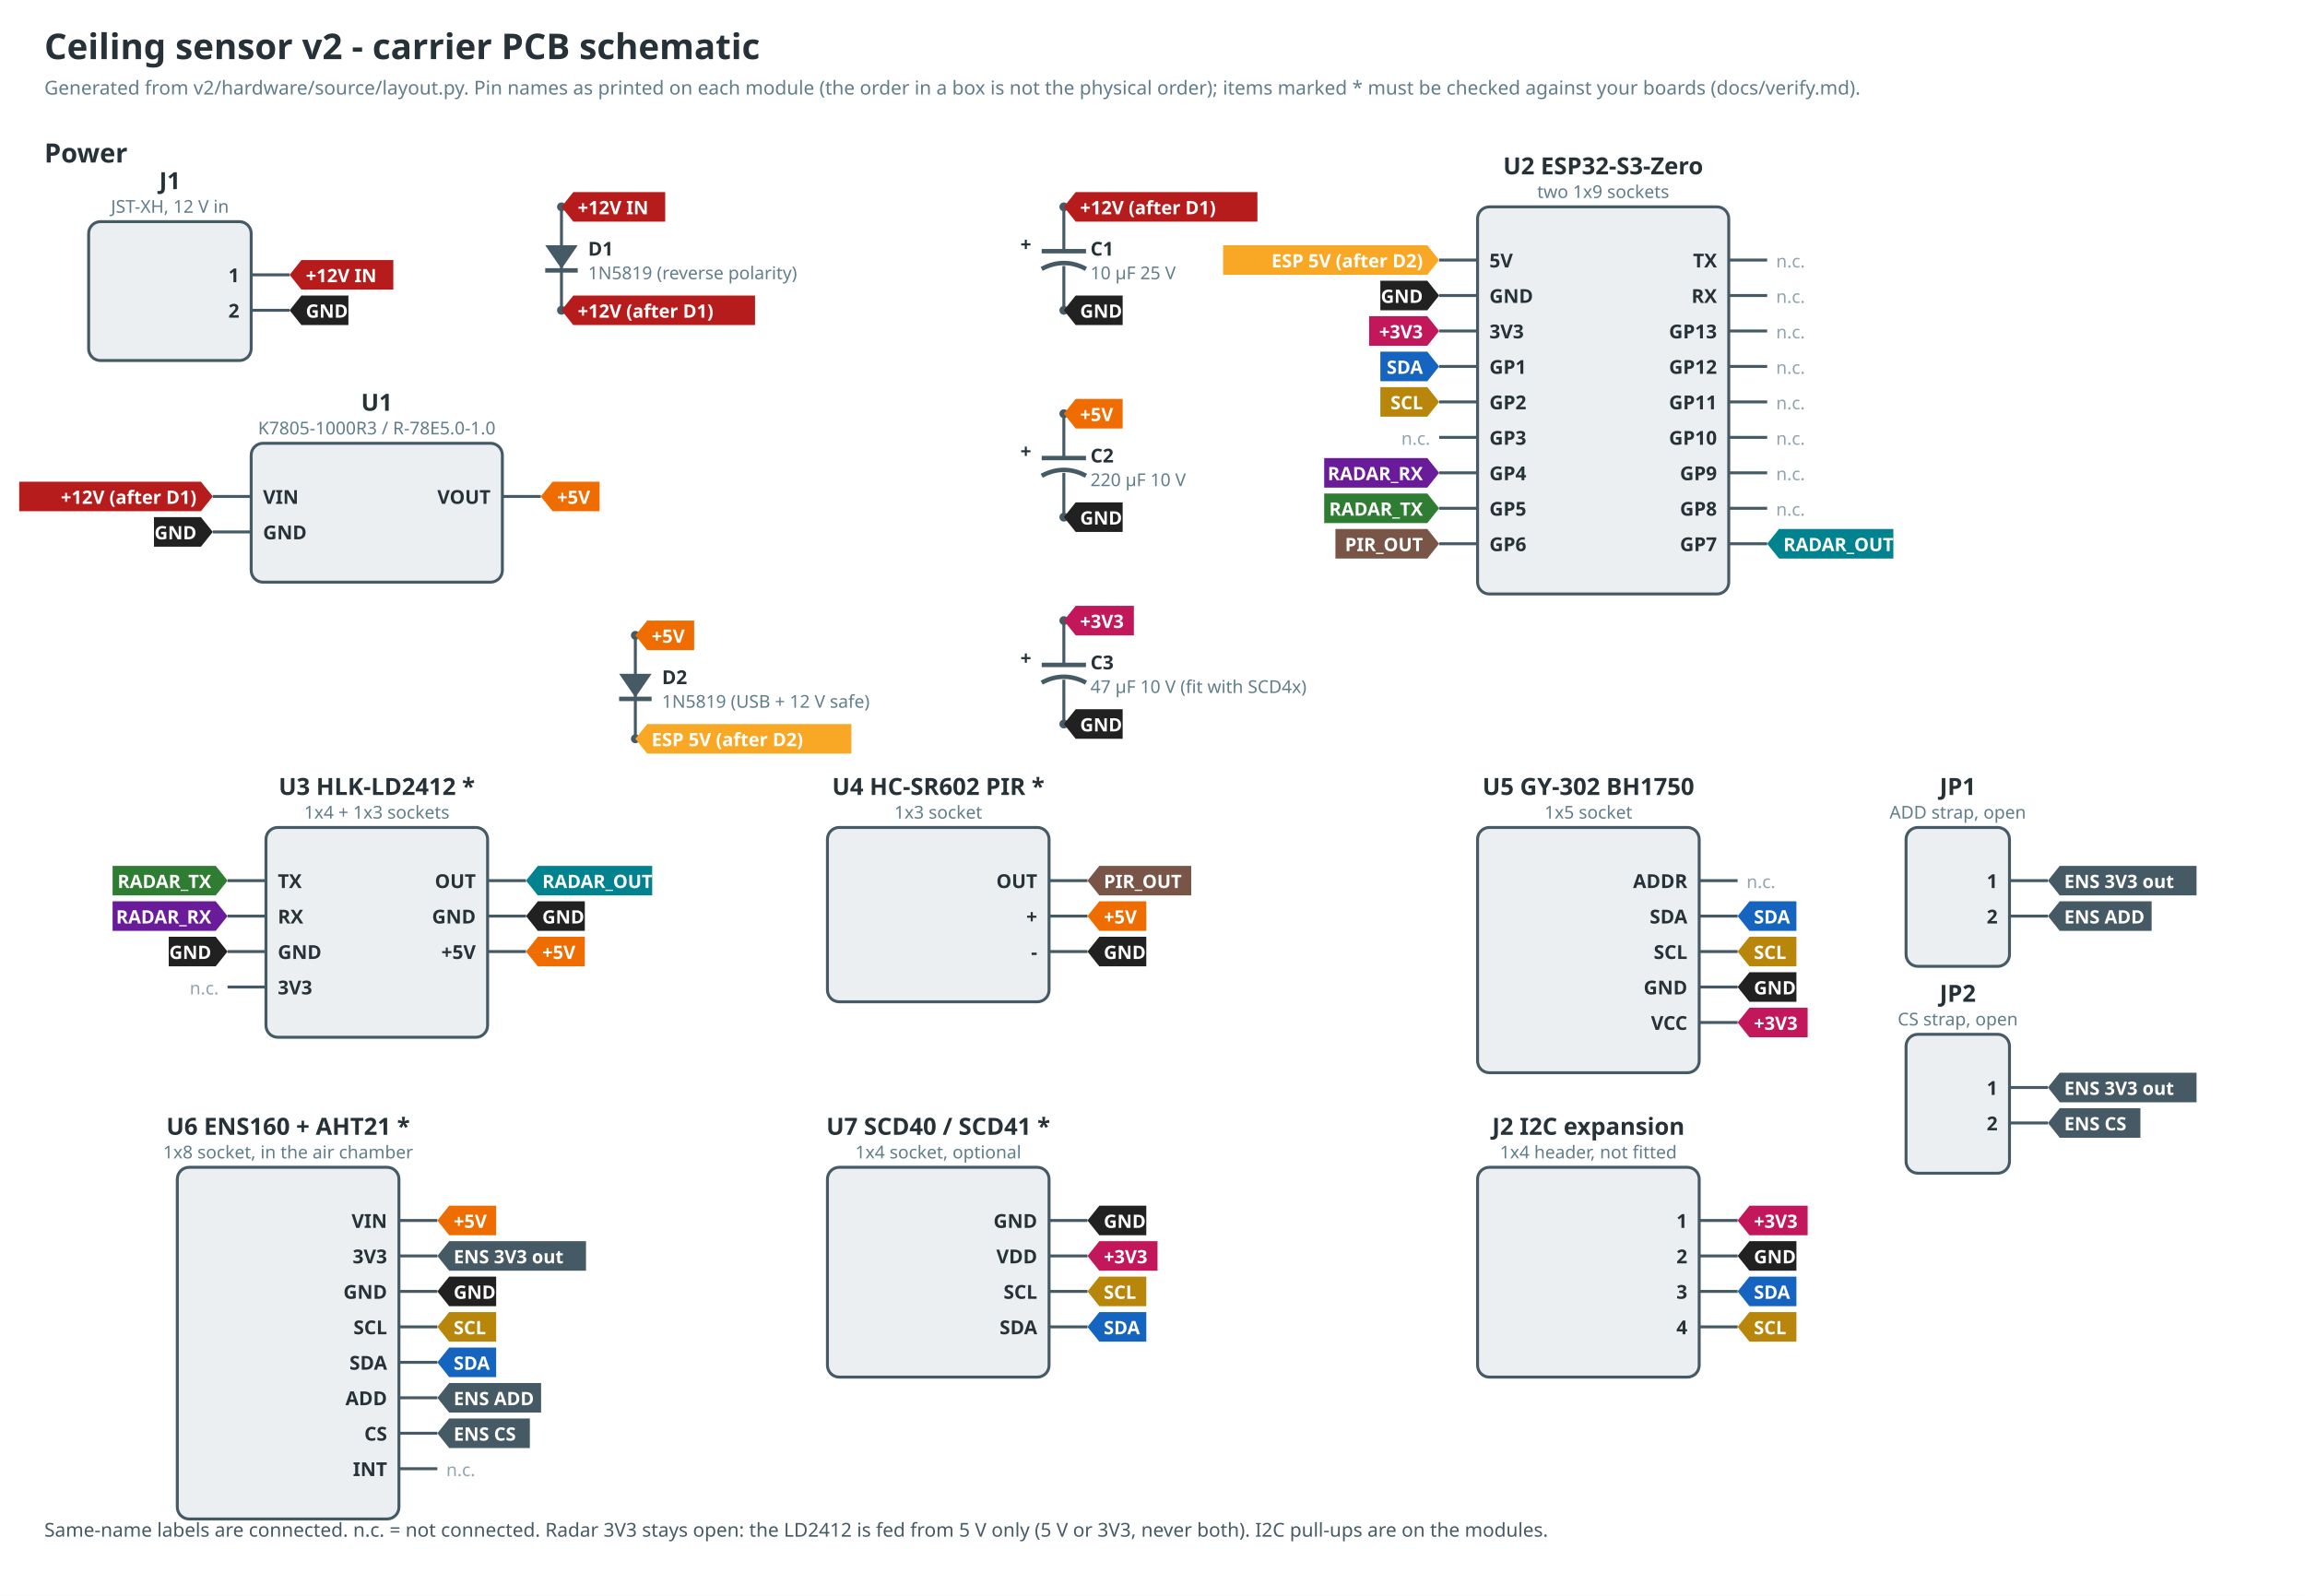
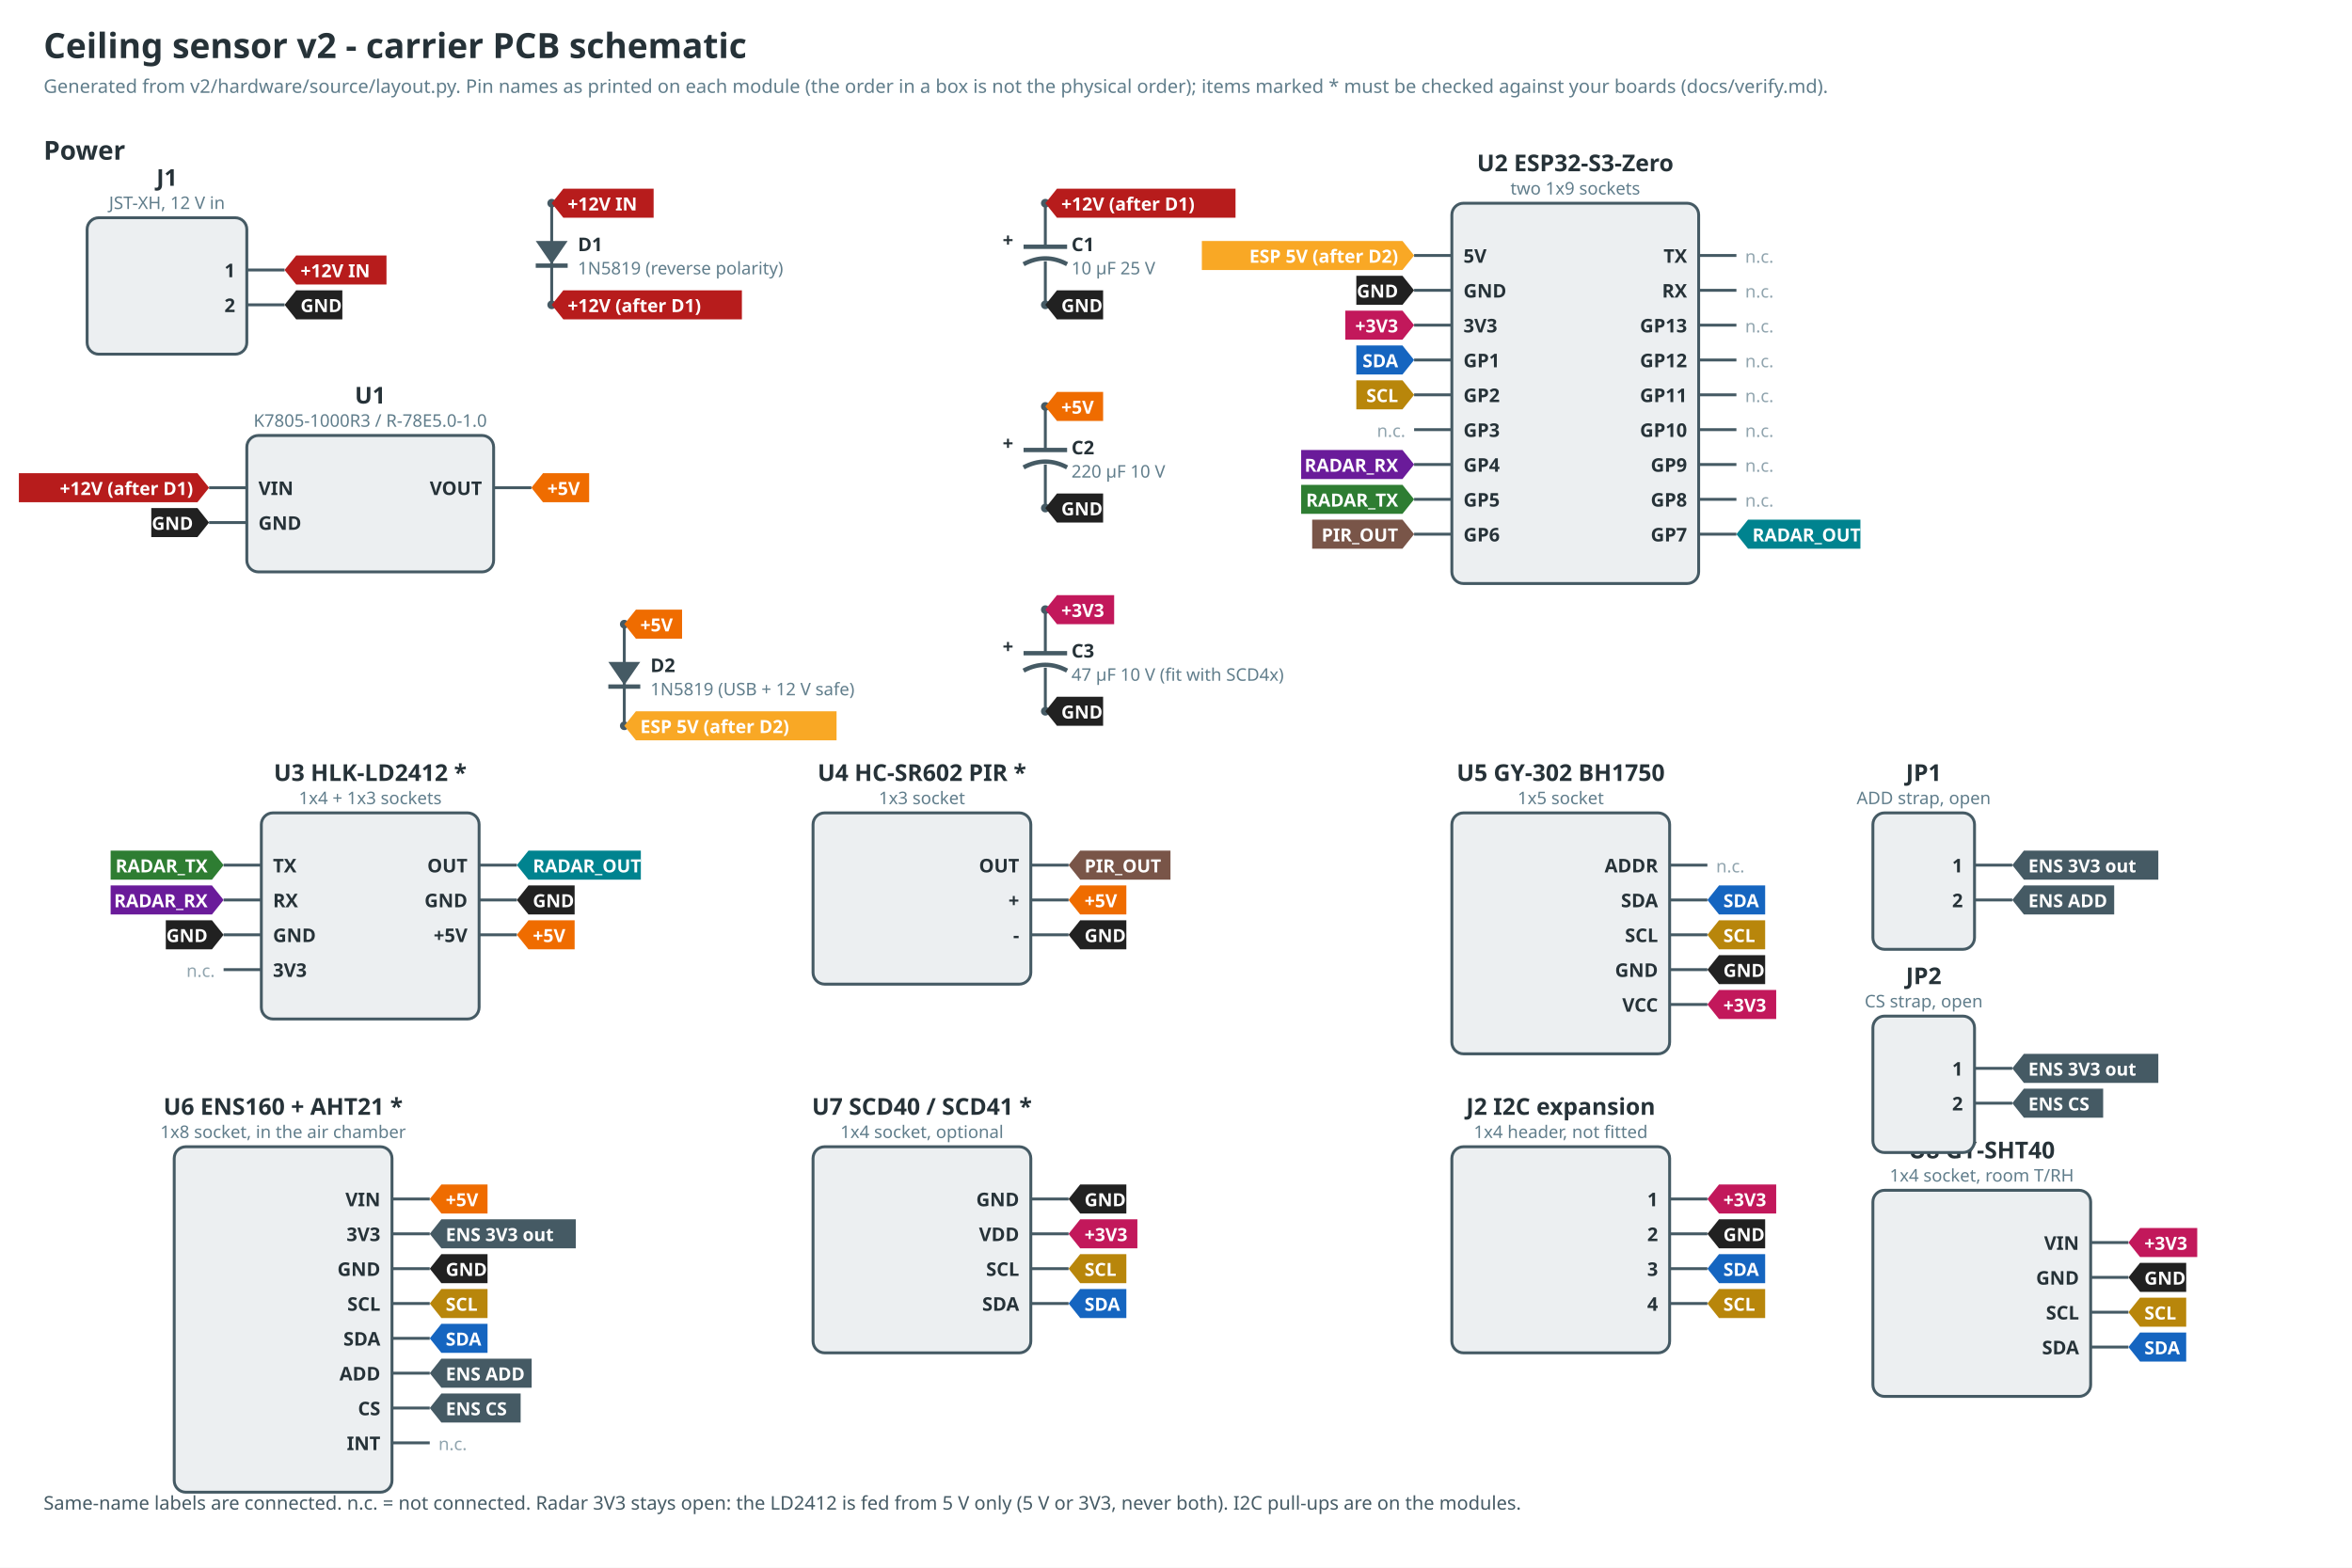
- <svg xmlns="http://www.w3.org/2000/svg" width="1560" height="1080" viewBox="0 0 1560 1080">
-   <rect width="1560" height="1080" fill="#ffffff" />
+ <svg xmlns="http://www.w3.org/2000/svg" width="1620" height="1080" viewBox="0 0 1620 1080">
+   <rect width="1620" height="1080" fill="#ffffff" />
  <text x="30.0" y="40.0" font-size="24" text-anchor="start" font-weight="700" fill="#263238" font-family="system-ui,Segoe UI,sans-serif">Ceiling sensor v2 - carrier PCB schematic</text>
  <text x="30.0" y="64.0" font-size="13" text-anchor="start" font-weight="400" fill="#607d8b" font-family="system-ui,Segoe UI,sans-serif">Generated from v2/hardware/source/layout.py. Pin names as printed on each module (the order in a box is not the physical order); items marked * must be checked against your boards (docs/verify.md).</text>
  <text x="30.0" y="110.0" font-size="18" text-anchor="start" font-weight="700" fill="#263238" font-family="system-ui,Segoe UI,sans-serif">Power</text>
  <rect x="60" y="150" width="110" height="94" rx="8" fill="#eceff1" stroke="#455a64" stroke-width="2" />
  <text x="115.0" y="128.0" font-size="16" text-anchor="middle" font-weight="700" fill="#263238" font-family="system-ui,Segoe UI,sans-serif">J1</text>
  <text x="115.0" y="144.0" font-size="12" text-anchor="middle" font-weight="400" fill="#607d8b" font-family="system-ui,Segoe UI,sans-serif">JST-XH, 12 V in</text>
  <line x1="170" y1="186" x2="196" y2="186" stroke="#455a64" stroke-width="2" />
  <text x="162.0" y="191.0" font-size="13" text-anchor="end" font-weight="600" fill="#263238" font-family="system-ui,Segoe UI,sans-serif">1</text>
  <path d="M196 186 l8 -10 h62.2 v20 h-62.2 z" fill="#b71c1c" />
  <text x="207.0" y="191.0" font-size="12.5" text-anchor="start" font-weight="700" fill="#fff" font-family="system-ui,Segoe UI,sans-serif">+12V IN</text>
  <line x1="170" y1="210" x2="196" y2="210" stroke="#455a64" stroke-width="2" />
  <text x="162.0" y="215.0" font-size="13" text-anchor="end" font-weight="600" fill="#263238" font-family="system-ui,Segoe UI,sans-serif">2</text>
  <path d="M196 210 l8 -10 h31.8 v20 h-31.8 z" fill="#212121" />
  <text x="207.0" y="215.0" font-size="12.5" text-anchor="start" font-weight="700" fill="#fff" font-family="system-ui,Segoe UI,sans-serif">GND</text>
  <line x1="380" y1="140" x2="380" y2="210" stroke="#455a64" stroke-width="2" />
  <path d="M369 166 h22 l-11 16 z" fill="#455a64" />
  <line x1="369" y1="183" x2="391" y2="183" stroke="#455a64" stroke-width="3" />
  <text x="398.0" y="173.0" font-size="13" text-anchor="start" font-weight="700" fill="#263238" font-family="system-ui,Segoe UI,sans-serif">D1</text>
  <text x="398.0" y="189.0" font-size="12" text-anchor="start" font-weight="400" fill="#607d8b" font-family="system-ui,Segoe UI,sans-serif">1N5819 (reverse polarity)</text>
  <circle cx="380" cy="140" r="3" fill="#455a64" />
  <circle cx="380" cy="210" r="3" fill="#455a64" />
  <path d="M380 140 l8 -10 h62.2 v20 h-62.2 z" fill="#b71c1c" />
  <text x="391.0" y="145.0" font-size="12.5" text-anchor="start" font-weight="700" fill="#fff" font-family="system-ui,Segoe UI,sans-serif">+12V IN</text>
  <path d="M380 210 l8 -10 h123.0 v20 h-123.0 z" fill="#b71c1c" />
  <text x="391.0" y="215.0" font-size="12.5" text-anchor="start" font-weight="700" fill="#fff" font-family="system-ui,Segoe UI,sans-serif">+12V (after D1)</text>
  <rect x="170" y="300" width="170" height="94" rx="8" fill="#eceff1" stroke="#455a64" stroke-width="2" />
  <text x="255.0" y="278.0" font-size="16" text-anchor="middle" font-weight="700" fill="#263238" font-family="system-ui,Segoe UI,sans-serif">U1</text>
  <text x="255.0" y="294.0" font-size="12" text-anchor="middle" font-weight="400" fill="#607d8b" font-family="system-ui,Segoe UI,sans-serif">K7805-1000R3 / R-78E5.0-1.0</text>
  <line x1="144" y1="336" x2="170" y2="336" stroke="#455a64" stroke-width="2" />
  <text x="178.0" y="341.0" font-size="13" text-anchor="start" font-weight="600" fill="#263238" font-family="system-ui,Segoe UI,sans-serif">VIN</text>
  <path d="M144 336 l-8 -10 h-123.0 v20 h123.0 z" fill="#b71c1c" />
  <text x="133.0" y="341.0" font-size="12.5" text-anchor="end" font-weight="700" fill="#fff" font-family="system-ui,Segoe UI,sans-serif">+12V (after D1)</text>
  <line x1="144" y1="360" x2="170" y2="360" stroke="#455a64" stroke-width="2" />
  <text x="178.0" y="365.0" font-size="13" text-anchor="start" font-weight="600" fill="#263238" font-family="system-ui,Segoe UI,sans-serif">GND</text>
  <path d="M144 360 l-8 -10 h-31.8 v20 h31.8 z" fill="#212121" />
  <text x="133.0" y="365.0" font-size="12.5" text-anchor="end" font-weight="700" fill="#fff" font-family="system-ui,Segoe UI,sans-serif">GND</text>
  <line x1="340" y1="336" x2="366" y2="336" stroke="#455a64" stroke-width="2" />
  <text x="332.0" y="341.0" font-size="13" text-anchor="end" font-weight="600" fill="#263238" font-family="system-ui,Segoe UI,sans-serif">VOUT</text>
  <path d="M366 336 l8 -10 h31.8 v20 h-31.8 z" fill="#ef6c00" />
  <text x="377.0" y="341.0" font-size="12.5" text-anchor="start" font-weight="700" fill="#fff" font-family="system-ui,Segoe UI,sans-serif">+5V</text>
  <line x1="720" y1="140" x2="720" y2="210" stroke="#455a64" stroke-width="2" />
  <rect x="704" y="170" width="32" height="10" fill="#fff" stroke="none" />
  <line x1="705" y1="170" x2="735" y2="170" stroke="#455a64" stroke-width="3" />
  <path d="M705 182 q15 -8 30 0" fill="none" stroke="#455a64" stroke-width="3" />
  <text x="698.0" y="170.0" font-size="13" text-anchor="end" font-weight="700" fill="#263238" font-family="system-ui,Segoe UI,sans-serif">+</text>
  <text x="738.0" y="173.0" font-size="13" text-anchor="start" font-weight="700" fill="#263238" font-family="system-ui,Segoe UI,sans-serif">C1</text>
  <text x="738.0" y="189.0" font-size="12" text-anchor="start" font-weight="400" fill="#607d8b" font-family="system-ui,Segoe UI,sans-serif">10 µF 25 V</text>
  <circle cx="720" cy="140" r="3" fill="#455a64" />
  <circle cx="720" cy="210" r="3" fill="#455a64" />
  <path d="M720 140 l8 -10 h123.0 v20 h-123.0 z" fill="#b71c1c" />
  <text x="731.0" y="145.0" font-size="12.5" text-anchor="start" font-weight="700" fill="#fff" font-family="system-ui,Segoe UI,sans-serif">+12V (after D1)</text>
  <path d="M720 210 l8 -10 h31.8 v20 h-31.8 z" fill="#212121" />
  <text x="731.0" y="215.0" font-size="12.5" text-anchor="start" font-weight="700" fill="#fff" font-family="system-ui,Segoe UI,sans-serif">GND</text>
  <line x1="720" y1="280" x2="720" y2="350" stroke="#455a64" stroke-width="2" />
  <rect x="704" y="310" width="32" height="10" fill="#fff" stroke="none" />
  <line x1="705" y1="310" x2="735" y2="310" stroke="#455a64" stroke-width="3" />
  <path d="M705 322 q15 -8 30 0" fill="none" stroke="#455a64" stroke-width="3" />
  <text x="698.0" y="310.0" font-size="13" text-anchor="end" font-weight="700" fill="#263238" font-family="system-ui,Segoe UI,sans-serif">+</text>
  <text x="738.0" y="313.0" font-size="13" text-anchor="start" font-weight="700" fill="#263238" font-family="system-ui,Segoe UI,sans-serif">C2</text>
  <text x="738.0" y="329.0" font-size="12" text-anchor="start" font-weight="400" fill="#607d8b" font-family="system-ui,Segoe UI,sans-serif">220 µF 10 V</text>
  <circle cx="720" cy="280" r="3" fill="#455a64" />
  <circle cx="720" cy="350" r="3" fill="#455a64" />
  <path d="M720 280 l8 -10 h31.8 v20 h-31.8 z" fill="#ef6c00" />
  <text x="731.0" y="285.0" font-size="12.5" text-anchor="start" font-weight="700" fill="#fff" font-family="system-ui,Segoe UI,sans-serif">+5V</text>
  <path d="M720 350 l8 -10 h31.8 v20 h-31.8 z" fill="#212121" />
  <text x="731.0" y="355.0" font-size="12.5" text-anchor="start" font-weight="700" fill="#fff" font-family="system-ui,Segoe UI,sans-serif">GND</text>
  <line x1="430" y1="430" x2="430" y2="500" stroke="#455a64" stroke-width="2" />
  <path d="M419 456 h22 l-11 16 z" fill="#455a64" />
  <line x1="419" y1="473" x2="441" y2="473" stroke="#455a64" stroke-width="3" />
  <text x="448.0" y="463.0" font-size="13" text-anchor="start" font-weight="700" fill="#263238" font-family="system-ui,Segoe UI,sans-serif">D2</text>
  <text x="448.0" y="479.0" font-size="12" text-anchor="start" font-weight="400" fill="#607d8b" font-family="system-ui,Segoe UI,sans-serif">1N5819 (USB + 12 V safe)</text>
  <circle cx="430" cy="430" r="3" fill="#455a64" />
  <circle cx="430" cy="500" r="3" fill="#455a64" />
  <path d="M430 430 l8 -10 h31.8 v20 h-31.8 z" fill="#ef6c00" />
  <text x="441.0" y="435.0" font-size="12.5" text-anchor="start" font-weight="700" fill="#fff" font-family="system-ui,Segoe UI,sans-serif">+5V</text>
  <path d="M430 500 l8 -10 h138.2 v20 h-138.2 z" fill="#f9a825" />
  <text x="441.0" y="505.0" font-size="12.5" text-anchor="start" font-weight="700" fill="#fff" font-family="system-ui,Segoe UI,sans-serif">ESP 5V (after D2)</text>
  <line x1="720" y1="420" x2="720" y2="490" stroke="#455a64" stroke-width="2" />
  <rect x="704" y="450" width="32" height="10" fill="#fff" stroke="none" />
  <line x1="705" y1="450" x2="735" y2="450" stroke="#455a64" stroke-width="3" />
  <path d="M705 462 q15 -8 30 0" fill="none" stroke="#455a64" stroke-width="3" />
  <text x="698.0" y="450.0" font-size="13" text-anchor="end" font-weight="700" fill="#263238" font-family="system-ui,Segoe UI,sans-serif">+</text>
  <text x="738.0" y="453.0" font-size="13" text-anchor="start" font-weight="700" fill="#263238" font-family="system-ui,Segoe UI,sans-serif">C3</text>
  <text x="738.0" y="469.0" font-size="12" text-anchor="start" font-weight="400" fill="#607d8b" font-family="system-ui,Segoe UI,sans-serif">47 µF 10 V (fit with SCD4x)</text>
  <circle cx="720" cy="420" r="3" fill="#455a64" />
  <circle cx="720" cy="490" r="3" fill="#455a64" />
  <path d="M720 420 l8 -10 h39.4 v20 h-39.4 z" fill="#c2185b" />
  <text x="731.0" y="425.0" font-size="12.5" text-anchor="start" font-weight="700" fill="#fff" font-family="system-ui,Segoe UI,sans-serif">+3V3</text>
  <path d="M720 490 l8 -10 h31.8 v20 h-31.8 z" fill="#212121" />
  <text x="731.0" y="495.0" font-size="12.5" text-anchor="start" font-weight="700" fill="#fff" font-family="system-ui,Segoe UI,sans-serif">GND</text>
  <rect x="1000" y="140" width="170" height="262" rx="8" fill="#eceff1" stroke="#455a64" stroke-width="2" />
  <text x="1085.0" y="118.0" font-size="16" text-anchor="middle" font-weight="700" fill="#263238" font-family="system-ui,Segoe UI,sans-serif">U2  ESP32-S3-Zero</text>
  <text x="1085.0" y="134.0" font-size="12" text-anchor="middle" font-weight="400" fill="#607d8b" font-family="system-ui,Segoe UI,sans-serif">two 1x9 sockets</text>
  <line x1="974" y1="176" x2="1000" y2="176" stroke="#455a64" stroke-width="2" />
  <text x="1008.0" y="181.0" font-size="13" text-anchor="start" font-weight="600" fill="#263238" font-family="system-ui,Segoe UI,sans-serif">5V</text>
  <path d="M974 176 l-8 -10 h-138.2 v20 h138.2 z" fill="#f9a825" />
  <text x="963.0" y="181.0" font-size="12.5" text-anchor="end" font-weight="700" fill="#fff" font-family="system-ui,Segoe UI,sans-serif">ESP 5V (after D2)</text>
  <line x1="974" y1="200" x2="1000" y2="200" stroke="#455a64" stroke-width="2" />
  <text x="1008.0" y="205.0" font-size="13" text-anchor="start" font-weight="600" fill="#263238" font-family="system-ui,Segoe UI,sans-serif">GND</text>
  <path d="M974 200 l-8 -10 h-31.8 v20 h31.8 z" fill="#212121" />
  <text x="963.0" y="205.0" font-size="12.5" text-anchor="end" font-weight="700" fill="#fff" font-family="system-ui,Segoe UI,sans-serif">GND</text>
  <line x1="974" y1="224" x2="1000" y2="224" stroke="#455a64" stroke-width="2" />
  <text x="1008.0" y="229.0" font-size="13" text-anchor="start" font-weight="600" fill="#263238" font-family="system-ui,Segoe UI,sans-serif">3V3</text>
  <path d="M974 224 l-8 -10 h-39.4 v20 h39.4 z" fill="#c2185b" />
  <text x="963.0" y="229.0" font-size="12.5" text-anchor="end" font-weight="700" fill="#fff" font-family="system-ui,Segoe UI,sans-serif">+3V3</text>
  <line x1="974" y1="248" x2="1000" y2="248" stroke="#455a64" stroke-width="2" />
  <text x="1008.0" y="253.0" font-size="13" text-anchor="start" font-weight="600" fill="#263238" font-family="system-ui,Segoe UI,sans-serif">GP1</text>
  <path d="M974 248 l-8 -10 h-31.8 v20 h31.8 z" fill="#1565c0" />
  <text x="963.0" y="253.0" font-size="12.5" text-anchor="end" font-weight="700" fill="#fff" font-family="system-ui,Segoe UI,sans-serif">SDA</text>
  <line x1="974" y1="272" x2="1000" y2="272" stroke="#455a64" stroke-width="2" />
  <text x="1008.0" y="277.0" font-size="13" text-anchor="start" font-weight="600" fill="#263238" font-family="system-ui,Segoe UI,sans-serif">GP2</text>
  <path d="M974 272 l-8 -10 h-31.8 v20 h31.8 z" fill="#b8860b" />
  <text x="963.0" y="277.0" font-size="12.5" text-anchor="end" font-weight="700" fill="#fff" font-family="system-ui,Segoe UI,sans-serif">SCL</text>
  <line x1="974" y1="296" x2="1000" y2="296" stroke="#455a64" stroke-width="2" />
  <text x="1008.0" y="301.0" font-size="13" text-anchor="start" font-weight="600" fill="#263238" font-family="system-ui,Segoe UI,sans-serif">GP3</text>
  <text x="968.0" y="301.0" font-size="12" text-anchor="end" font-weight="400" fill="#90a4ae" font-family="system-ui,Segoe UI,sans-serif">n.c.</text>
  <line x1="974" y1="320" x2="1000" y2="320" stroke="#455a64" stroke-width="2" />
  <text x="1008.0" y="325.0" font-size="13" text-anchor="start" font-weight="600" fill="#263238" font-family="system-ui,Segoe UI,sans-serif">GP4</text>
  <path d="M974 320 l-8 -10 h-69.8 v20 h69.8 z" fill="#6a1b9a" />
  <text x="963.0" y="325.0" font-size="12.5" text-anchor="end" font-weight="700" fill="#fff" font-family="system-ui,Segoe UI,sans-serif">RADAR_RX</text>
  <line x1="974" y1="344" x2="1000" y2="344" stroke="#455a64" stroke-width="2" />
  <text x="1008.0" y="349.0" font-size="13" text-anchor="start" font-weight="600" fill="#263238" font-family="system-ui,Segoe UI,sans-serif">GP5</text>
  <path d="M974 344 l-8 -10 h-69.8 v20 h69.8 z" fill="#2e7d32" />
  <text x="963.0" y="349.0" font-size="12.5" text-anchor="end" font-weight="700" fill="#fff" font-family="system-ui,Segoe UI,sans-serif">RADAR_TX</text>
  <line x1="974" y1="368" x2="1000" y2="368" stroke="#455a64" stroke-width="2" />
  <text x="1008.0" y="373.0" font-size="13" text-anchor="start" font-weight="600" fill="#263238" font-family="system-ui,Segoe UI,sans-serif">GP6</text>
  <path d="M974 368 l-8 -10 h-62.2 v20 h62.2 z" fill="#795548" />
  <text x="963.0" y="373.0" font-size="12.5" text-anchor="end" font-weight="700" fill="#fff" font-family="system-ui,Segoe UI,sans-serif">PIR_OUT</text>
  <line x1="1170" y1="176" x2="1196" y2="176" stroke="#455a64" stroke-width="2" />
  <text x="1162.0" y="181.0" font-size="13" text-anchor="end" font-weight="600" fill="#263238" font-family="system-ui,Segoe UI,sans-serif">TX</text>
  <text x="1202.0" y="181.0" font-size="12" text-anchor="start" font-weight="400" fill="#90a4ae" font-family="system-ui,Segoe UI,sans-serif">n.c.</text>
  <line x1="1170" y1="200" x2="1196" y2="200" stroke="#455a64" stroke-width="2" />
  <text x="1162.0" y="205.0" font-size="13" text-anchor="end" font-weight="600" fill="#263238" font-family="system-ui,Segoe UI,sans-serif">RX</text>
  <text x="1202.0" y="205.0" font-size="12" text-anchor="start" font-weight="400" fill="#90a4ae" font-family="system-ui,Segoe UI,sans-serif">n.c.</text>
  <line x1="1170" y1="224" x2="1196" y2="224" stroke="#455a64" stroke-width="2" />
  <text x="1162.0" y="229.0" font-size="13" text-anchor="end" font-weight="600" fill="#263238" font-family="system-ui,Segoe UI,sans-serif">GP13</text>
  <text x="1202.0" y="229.0" font-size="12" text-anchor="start" font-weight="400" fill="#90a4ae" font-family="system-ui,Segoe UI,sans-serif">n.c.</text>
  <line x1="1170" y1="248" x2="1196" y2="248" stroke="#455a64" stroke-width="2" />
  <text x="1162.0" y="253.0" font-size="13" text-anchor="end" font-weight="600" fill="#263238" font-family="system-ui,Segoe UI,sans-serif">GP12</text>
  <text x="1202.0" y="253.0" font-size="12" text-anchor="start" font-weight="400" fill="#90a4ae" font-family="system-ui,Segoe UI,sans-serif">n.c.</text>
  <line x1="1170" y1="272" x2="1196" y2="272" stroke="#455a64" stroke-width="2" />
  <text x="1162.0" y="277.0" font-size="13" text-anchor="end" font-weight="600" fill="#263238" font-family="system-ui,Segoe UI,sans-serif">GP11</text>
  <text x="1202.0" y="277.0" font-size="12" text-anchor="start" font-weight="400" fill="#90a4ae" font-family="system-ui,Segoe UI,sans-serif">n.c.</text>
  <line x1="1170" y1="296" x2="1196" y2="296" stroke="#455a64" stroke-width="2" />
  <text x="1162.0" y="301.0" font-size="13" text-anchor="end" font-weight="600" fill="#263238" font-family="system-ui,Segoe UI,sans-serif">GP10</text>
  <text x="1202.0" y="301.0" font-size="12" text-anchor="start" font-weight="400" fill="#90a4ae" font-family="system-ui,Segoe UI,sans-serif">n.c.</text>
  <line x1="1170" y1="320" x2="1196" y2="320" stroke="#455a64" stroke-width="2" />
  <text x="1162.0" y="325.0" font-size="13" text-anchor="end" font-weight="600" fill="#263238" font-family="system-ui,Segoe UI,sans-serif">GP9</text>
  <text x="1202.0" y="325.0" font-size="12" text-anchor="start" font-weight="400" fill="#90a4ae" font-family="system-ui,Segoe UI,sans-serif">n.c.</text>
  <line x1="1170" y1="344" x2="1196" y2="344" stroke="#455a64" stroke-width="2" />
  <text x="1162.0" y="349.0" font-size="13" text-anchor="end" font-weight="600" fill="#263238" font-family="system-ui,Segoe UI,sans-serif">GP8</text>
  <text x="1202.0" y="349.0" font-size="12" text-anchor="start" font-weight="400" fill="#90a4ae" font-family="system-ui,Segoe UI,sans-serif">n.c.</text>
  <line x1="1170" y1="368" x2="1196" y2="368" stroke="#455a64" stroke-width="2" />
  <text x="1162.0" y="373.0" font-size="13" text-anchor="end" font-weight="600" fill="#263238" font-family="system-ui,Segoe UI,sans-serif">GP7</text>
  <path d="M1196 368 l8 -10 h77.4 v20 h-77.4 z" fill="#00838f" />
  <text x="1207.0" y="373.0" font-size="12.5" text-anchor="start" font-weight="700" fill="#fff" font-family="system-ui,Segoe UI,sans-serif">RADAR_OUT</text>
  <rect x="180" y="560" width="150" height="142" rx="8" fill="#eceff1" stroke="#455a64" stroke-width="2" />
  <text x="255.0" y="538.0" font-size="16" text-anchor="middle" font-weight="700" fill="#263238" font-family="system-ui,Segoe UI,sans-serif">U3  HLK-LD2412 *</text>
  <text x="255.0" y="554.0" font-size="12" text-anchor="middle" font-weight="400" fill="#607d8b" font-family="system-ui,Segoe UI,sans-serif">1x4 + 1x3 sockets</text>
  <line x1="154" y1="596" x2="180" y2="596" stroke="#455a64" stroke-width="2" />
  <text x="188.0" y="601.0" font-size="13" text-anchor="start" font-weight="600" fill="#263238" font-family="system-ui,Segoe UI,sans-serif">TX</text>
  <path d="M154 596 l-8 -10 h-69.8 v20 h69.8 z" fill="#2e7d32" />
  <text x="143.0" y="601.0" font-size="12.5" text-anchor="end" font-weight="700" fill="#fff" font-family="system-ui,Segoe UI,sans-serif">RADAR_TX</text>
  <line x1="154" y1="620" x2="180" y2="620" stroke="#455a64" stroke-width="2" />
  <text x="188.0" y="625.0" font-size="13" text-anchor="start" font-weight="600" fill="#263238" font-family="system-ui,Segoe UI,sans-serif">RX</text>
  <path d="M154 620 l-8 -10 h-69.8 v20 h69.8 z" fill="#6a1b9a" />
  <text x="143.0" y="625.0" font-size="12.5" text-anchor="end" font-weight="700" fill="#fff" font-family="system-ui,Segoe UI,sans-serif">RADAR_RX</text>
  <line x1="154" y1="644" x2="180" y2="644" stroke="#455a64" stroke-width="2" />
  <text x="188.0" y="649.0" font-size="13" text-anchor="start" font-weight="600" fill="#263238" font-family="system-ui,Segoe UI,sans-serif">GND</text>
  <path d="M154 644 l-8 -10 h-31.8 v20 h31.8 z" fill="#212121" />
  <text x="143.0" y="649.0" font-size="12.5" text-anchor="end" font-weight="700" fill="#fff" font-family="system-ui,Segoe UI,sans-serif">GND</text>
  <line x1="154" y1="668" x2="180" y2="668" stroke="#455a64" stroke-width="2" />
  <text x="188.0" y="673.0" font-size="13" text-anchor="start" font-weight="600" fill="#263238" font-family="system-ui,Segoe UI,sans-serif">3V3</text>
  <text x="148.0" y="673.0" font-size="12" text-anchor="end" font-weight="400" fill="#90a4ae" font-family="system-ui,Segoe UI,sans-serif">n.c.</text>
  <line x1="330" y1="596" x2="356" y2="596" stroke="#455a64" stroke-width="2" />
  <text x="322.0" y="601.0" font-size="13" text-anchor="end" font-weight="600" fill="#263238" font-family="system-ui,Segoe UI,sans-serif">OUT</text>
  <path d="M356 596 l8 -10 h77.4 v20 h-77.4 z" fill="#00838f" />
  <text x="367.0" y="601.0" font-size="12.5" text-anchor="start" font-weight="700" fill="#fff" font-family="system-ui,Segoe UI,sans-serif">RADAR_OUT</text>
  <line x1="330" y1="620" x2="356" y2="620" stroke="#455a64" stroke-width="2" />
  <text x="322.0" y="625.0" font-size="13" text-anchor="end" font-weight="600" fill="#263238" font-family="system-ui,Segoe UI,sans-serif">GND</text>
  <path d="M356 620 l8 -10 h31.8 v20 h-31.8 z" fill="#212121" />
  <text x="367.0" y="625.0" font-size="12.5" text-anchor="start" font-weight="700" fill="#fff" font-family="system-ui,Segoe UI,sans-serif">GND</text>
  <line x1="330" y1="644" x2="356" y2="644" stroke="#455a64" stroke-width="2" />
  <text x="322.0" y="649.0" font-size="13" text-anchor="end" font-weight="600" fill="#263238" font-family="system-ui,Segoe UI,sans-serif">+5V</text>
  <path d="M356 644 l8 -10 h31.8 v20 h-31.8 z" fill="#ef6c00" />
  <text x="367.0" y="649.0" font-size="12.5" text-anchor="start" font-weight="700" fill="#fff" font-family="system-ui,Segoe UI,sans-serif">+5V</text>
  <rect x="560" y="560" width="150" height="118" rx="8" fill="#eceff1" stroke="#455a64" stroke-width="2" />
  <text x="635.0" y="538.0" font-size="16" text-anchor="middle" font-weight="700" fill="#263238" font-family="system-ui,Segoe UI,sans-serif">U4  HC-SR602 PIR *</text>
  <text x="635.0" y="554.0" font-size="12" text-anchor="middle" font-weight="400" fill="#607d8b" font-family="system-ui,Segoe UI,sans-serif">1x3 socket</text>
  <line x1="710" y1="596" x2="736" y2="596" stroke="#455a64" stroke-width="2" />
  <text x="702.0" y="601.0" font-size="13" text-anchor="end" font-weight="600" fill="#263238" font-family="system-ui,Segoe UI,sans-serif">OUT</text>
  <path d="M736 596 l8 -10 h62.2 v20 h-62.2 z" fill="#795548" />
  <text x="747.0" y="601.0" font-size="12.5" text-anchor="start" font-weight="700" fill="#fff" font-family="system-ui,Segoe UI,sans-serif">PIR_OUT</text>
  <line x1="710" y1="620" x2="736" y2="620" stroke="#455a64" stroke-width="2" />
  <text x="702.0" y="625.0" font-size="13" text-anchor="end" font-weight="600" fill="#263238" font-family="system-ui,Segoe UI,sans-serif">+</text>
  <path d="M736 620 l8 -10 h31.8 v20 h-31.8 z" fill="#ef6c00" />
  <text x="747.0" y="625.0" font-size="12.5" text-anchor="start" font-weight="700" fill="#fff" font-family="system-ui,Segoe UI,sans-serif">+5V</text>
  <line x1="710" y1="644" x2="736" y2="644" stroke="#455a64" stroke-width="2" />
  <text x="702.0" y="649.0" font-size="13" text-anchor="end" font-weight="600" fill="#263238" font-family="system-ui,Segoe UI,sans-serif">-</text>
  <path d="M736 644 l8 -10 h31.8 v20 h-31.8 z" fill="#212121" />
  <text x="747.0" y="649.0" font-size="12.5" text-anchor="start" font-weight="700" fill="#fff" font-family="system-ui,Segoe UI,sans-serif">GND</text>
  <rect x="1000" y="560" width="150" height="166" rx="8" fill="#eceff1" stroke="#455a64" stroke-width="2" />
  <text x="1075.0" y="538.0" font-size="16" text-anchor="middle" font-weight="700" fill="#263238" font-family="system-ui,Segoe UI,sans-serif">U5  GY-302 BH1750</text>
  <text x="1075.0" y="554.0" font-size="12" text-anchor="middle" font-weight="400" fill="#607d8b" font-family="system-ui,Segoe UI,sans-serif">1x5 socket</text>
  <line x1="1150" y1="596" x2="1176" y2="596" stroke="#455a64" stroke-width="2" />
  <text x="1142.0" y="601.0" font-size="13" text-anchor="end" font-weight="600" fill="#263238" font-family="system-ui,Segoe UI,sans-serif">ADDR</text>
  <text x="1182.0" y="601.0" font-size="12" text-anchor="start" font-weight="400" fill="#90a4ae" font-family="system-ui,Segoe UI,sans-serif">n.c.</text>
  <line x1="1150" y1="620" x2="1176" y2="620" stroke="#455a64" stroke-width="2" />
  <text x="1142.0" y="625.0" font-size="13" text-anchor="end" font-weight="600" fill="#263238" font-family="system-ui,Segoe UI,sans-serif">SDA</text>
  <path d="M1176 620 l8 -10 h31.8 v20 h-31.8 z" fill="#1565c0" />
  <text x="1187.0" y="625.0" font-size="12.5" text-anchor="start" font-weight="700" fill="#fff" font-family="system-ui,Segoe UI,sans-serif">SDA</text>
  <line x1="1150" y1="644" x2="1176" y2="644" stroke="#455a64" stroke-width="2" />
  <text x="1142.0" y="649.0" font-size="13" text-anchor="end" font-weight="600" fill="#263238" font-family="system-ui,Segoe UI,sans-serif">SCL</text>
  <path d="M1176 644 l8 -10 h31.8 v20 h-31.8 z" fill="#b8860b" />
  <text x="1187.0" y="649.0" font-size="12.5" text-anchor="start" font-weight="700" fill="#fff" font-family="system-ui,Segoe UI,sans-serif">SCL</text>
  <line x1="1150" y1="668" x2="1176" y2="668" stroke="#455a64" stroke-width="2" />
  <text x="1142.0" y="673.0" font-size="13" text-anchor="end" font-weight="600" fill="#263238" font-family="system-ui,Segoe UI,sans-serif">GND</text>
  <path d="M1176 668 l8 -10 h31.8 v20 h-31.8 z" fill="#212121" />
  <text x="1187.0" y="673.0" font-size="12.5" text-anchor="start" font-weight="700" fill="#fff" font-family="system-ui,Segoe UI,sans-serif">GND</text>
  <line x1="1150" y1="692" x2="1176" y2="692" stroke="#455a64" stroke-width="2" />
  <text x="1142.0" y="697.0" font-size="13" text-anchor="end" font-weight="600" fill="#263238" font-family="system-ui,Segoe UI,sans-serif">VCC</text>
  <path d="M1176 692 l8 -10 h39.4 v20 h-39.4 z" fill="#c2185b" />
  <text x="1187.0" y="697.0" font-size="12.5" text-anchor="start" font-weight="700" fill="#fff" font-family="system-ui,Segoe UI,sans-serif">+3V3</text>
  <rect x="120" y="790" width="150" height="238" rx="8" fill="#eceff1" stroke="#455a64" stroke-width="2" />
  <text x="195.0" y="768.0" font-size="16" text-anchor="middle" font-weight="700" fill="#263238" font-family="system-ui,Segoe UI,sans-serif">U6  ENS160 + AHT21 *</text>
  <text x="195.0" y="784.0" font-size="12" text-anchor="middle" font-weight="400" fill="#607d8b" font-family="system-ui,Segoe UI,sans-serif">1x8 socket, in the air chamber</text>
  <line x1="270" y1="826" x2="296" y2="826" stroke="#455a64" stroke-width="2" />
  <text x="262.0" y="831.0" font-size="13" text-anchor="end" font-weight="600" fill="#263238" font-family="system-ui,Segoe UI,sans-serif">VIN</text>
  <path d="M296 826 l8 -10 h31.8 v20 h-31.8 z" fill="#ef6c00" />
  <text x="307.0" y="831.0" font-size="12.5" text-anchor="start" font-weight="700" fill="#fff" font-family="system-ui,Segoe UI,sans-serif">+5V</text>
  <line x1="270" y1="850" x2="296" y2="850" stroke="#455a64" stroke-width="2" />
  <text x="262.0" y="855.0" font-size="13" text-anchor="end" font-weight="600" fill="#263238" font-family="system-ui,Segoe UI,sans-serif">3V3</text>
  <path d="M296 850 l8 -10 h92.6 v20 h-92.6 z" fill="#455a64" />
  <text x="307.0" y="855.0" font-size="12.5" text-anchor="start" font-weight="700" fill="#fff" font-family="system-ui,Segoe UI,sans-serif">ENS 3V3 out</text>
  <line x1="270" y1="874" x2="296" y2="874" stroke="#455a64" stroke-width="2" />
  <text x="262.0" y="879.0" font-size="13" text-anchor="end" font-weight="600" fill="#263238" font-family="system-ui,Segoe UI,sans-serif">GND</text>
  <path d="M296 874 l8 -10 h31.8 v20 h-31.8 z" fill="#212121" />
  <text x="307.0" y="879.0" font-size="12.5" text-anchor="start" font-weight="700" fill="#fff" font-family="system-ui,Segoe UI,sans-serif">GND</text>
  <line x1="270" y1="898" x2="296" y2="898" stroke="#455a64" stroke-width="2" />
  <text x="262.0" y="903.0" font-size="13" text-anchor="end" font-weight="600" fill="#263238" font-family="system-ui,Segoe UI,sans-serif">SCL</text>
  <path d="M296 898 l8 -10 h31.8 v20 h-31.8 z" fill="#b8860b" />
  <text x="307.0" y="903.0" font-size="12.5" text-anchor="start" font-weight="700" fill="#fff" font-family="system-ui,Segoe UI,sans-serif">SCL</text>
  <line x1="270" y1="922" x2="296" y2="922" stroke="#455a64" stroke-width="2" />
  <text x="262.0" y="927.0" font-size="13" text-anchor="end" font-weight="600" fill="#263238" font-family="system-ui,Segoe UI,sans-serif">SDA</text>
  <path d="M296 922 l8 -10 h31.8 v20 h-31.8 z" fill="#1565c0" />
  <text x="307.0" y="927.0" font-size="12.5" text-anchor="start" font-weight="700" fill="#fff" font-family="system-ui,Segoe UI,sans-serif">SDA</text>
  <line x1="270" y1="946" x2="296" y2="946" stroke="#455a64" stroke-width="2" />
  <text x="262.0" y="951.0" font-size="13" text-anchor="end" font-weight="600" fill="#263238" font-family="system-ui,Segoe UI,sans-serif">ADD</text>
  <path d="M296 946 l8 -10 h62.2 v20 h-62.2 z" fill="#455a64" />
  <text x="307.0" y="951.0" font-size="12.5" text-anchor="start" font-weight="700" fill="#fff" font-family="system-ui,Segoe UI,sans-serif">ENS ADD</text>
  <line x1="270" y1="970" x2="296" y2="970" stroke="#455a64" stroke-width="2" />
  <text x="262.0" y="975.0" font-size="13" text-anchor="end" font-weight="600" fill="#263238" font-family="system-ui,Segoe UI,sans-serif">CS</text>
  <path d="M296 970 l8 -10 h54.6 v20 h-54.6 z" fill="#455a64" />
  <text x="307.0" y="975.0" font-size="12.5" text-anchor="start" font-weight="700" fill="#fff" font-family="system-ui,Segoe UI,sans-serif">ENS CS</text>
  <line x1="270" y1="994" x2="296" y2="994" stroke="#455a64" stroke-width="2" />
  <text x="262.0" y="999.0" font-size="13" text-anchor="end" font-weight="600" fill="#263238" font-family="system-ui,Segoe UI,sans-serif">INT</text>
  <text x="302.0" y="999.0" font-size="12" text-anchor="start" font-weight="400" fill="#90a4ae" font-family="system-ui,Segoe UI,sans-serif">n.c.</text>
  <rect x="560" y="790" width="150" height="142" rx="8" fill="#eceff1" stroke="#455a64" stroke-width="2" />
  <text x="635.0" y="768.0" font-size="16" text-anchor="middle" font-weight="700" fill="#263238" font-family="system-ui,Segoe UI,sans-serif">U7  SCD40 / SCD41 *</text>
  <text x="635.0" y="784.0" font-size="12" text-anchor="middle" font-weight="400" fill="#607d8b" font-family="system-ui,Segoe UI,sans-serif">1x4 socket, optional</text>
  <line x1="710" y1="826" x2="736" y2="826" stroke="#455a64" stroke-width="2" />
  <text x="702.0" y="831.0" font-size="13" text-anchor="end" font-weight="600" fill="#263238" font-family="system-ui,Segoe UI,sans-serif">GND</text>
  <path d="M736 826 l8 -10 h31.8 v20 h-31.8 z" fill="#212121" />
  <text x="747.0" y="831.0" font-size="12.5" text-anchor="start" font-weight="700" fill="#fff" font-family="system-ui,Segoe UI,sans-serif">GND</text>
  <line x1="710" y1="850" x2="736" y2="850" stroke="#455a64" stroke-width="2" />
  <text x="702.0" y="855.0" font-size="13" text-anchor="end" font-weight="600" fill="#263238" font-family="system-ui,Segoe UI,sans-serif">VDD</text>
  <path d="M736 850 l8 -10 h39.4 v20 h-39.4 z" fill="#c2185b" />
  <text x="747.0" y="855.0" font-size="12.5" text-anchor="start" font-weight="700" fill="#fff" font-family="system-ui,Segoe UI,sans-serif">+3V3</text>
  <line x1="710" y1="874" x2="736" y2="874" stroke="#455a64" stroke-width="2" />
  <text x="702.0" y="879.0" font-size="13" text-anchor="end" font-weight="600" fill="#263238" font-family="system-ui,Segoe UI,sans-serif">SCL</text>
  <path d="M736 874 l8 -10 h31.8 v20 h-31.8 z" fill="#b8860b" />
  <text x="747.0" y="879.0" font-size="12.5" text-anchor="start" font-weight="700" fill="#fff" font-family="system-ui,Segoe UI,sans-serif">SCL</text>
  <line x1="710" y1="898" x2="736" y2="898" stroke="#455a64" stroke-width="2" />
  <text x="702.0" y="903.0" font-size="13" text-anchor="end" font-weight="600" fill="#263238" font-family="system-ui,Segoe UI,sans-serif">SDA</text>
  <path d="M736 898 l8 -10 h31.8 v20 h-31.8 z" fill="#1565c0" />
  <text x="747.0" y="903.0" font-size="12.5" text-anchor="start" font-weight="700" fill="#fff" font-family="system-ui,Segoe UI,sans-serif">SDA</text>
  <rect x="1000" y="790" width="150" height="142" rx="8" fill="#eceff1" stroke="#455a64" stroke-width="2" />
  <text x="1075.0" y="768.0" font-size="16" text-anchor="middle" font-weight="700" fill="#263238" font-family="system-ui,Segoe UI,sans-serif">J2  I2C expansion</text>
  <text x="1075.0" y="784.0" font-size="12" text-anchor="middle" font-weight="400" fill="#607d8b" font-family="system-ui,Segoe UI,sans-serif">1x4 header, not fitted</text>
  <line x1="1150" y1="826" x2="1176" y2="826" stroke="#455a64" stroke-width="2" />
  <text x="1142.0" y="831.0" font-size="13" text-anchor="end" font-weight="600" fill="#263238" font-family="system-ui,Segoe UI,sans-serif">1</text>
  <path d="M1176 826 l8 -10 h39.4 v20 h-39.4 z" fill="#c2185b" />
  <text x="1187.0" y="831.0" font-size="12.5" text-anchor="start" font-weight="700" fill="#fff" font-family="system-ui,Segoe UI,sans-serif">+3V3</text>
  <line x1="1150" y1="850" x2="1176" y2="850" stroke="#455a64" stroke-width="2" />
  <text x="1142.0" y="855.0" font-size="13" text-anchor="end" font-weight="600" fill="#263238" font-family="system-ui,Segoe UI,sans-serif">2</text>
  <path d="M1176 850 l8 -10 h31.8 v20 h-31.8 z" fill="#212121" />
  <text x="1187.0" y="855.0" font-size="12.5" text-anchor="start" font-weight="700" fill="#fff" font-family="system-ui,Segoe UI,sans-serif">GND</text>
  <line x1="1150" y1="874" x2="1176" y2="874" stroke="#455a64" stroke-width="2" />
  <text x="1142.0" y="879.0" font-size="13" text-anchor="end" font-weight="600" fill="#263238" font-family="system-ui,Segoe UI,sans-serif">3</text>
  <path d="M1176 874 l8 -10 h31.8 v20 h-31.8 z" fill="#1565c0" />
  <text x="1187.0" y="879.0" font-size="12.5" text-anchor="start" font-weight="700" fill="#fff" font-family="system-ui,Segoe UI,sans-serif">SDA</text>
  <line x1="1150" y1="898" x2="1176" y2="898" stroke="#455a64" stroke-width="2" />
  <text x="1142.0" y="903.0" font-size="13" text-anchor="end" font-weight="600" fill="#263238" font-family="system-ui,Segoe UI,sans-serif">4</text>
  <path d="M1176 898 l8 -10 h31.8 v20 h-31.8 z" fill="#b8860b" />
  <text x="1187.0" y="903.0" font-size="12.5" text-anchor="start" font-weight="700" fill="#fff" font-family="system-ui,Segoe UI,sans-serif">SCL</text>
+   <rect x="1290" y="820" width="150" height="142" rx="8" fill="#eceff1" stroke="#455a64" stroke-width="2" />
+   <text x="1365.0" y="798.0" font-size="16" text-anchor="middle" font-weight="700" fill="#263238" font-family="system-ui,Segoe UI,sans-serif">U8  GY-SHT40</text>
+   <text x="1365.0" y="814.0" font-size="12" text-anchor="middle" font-weight="400" fill="#607d8b" font-family="system-ui,Segoe UI,sans-serif">1x4 socket, room T/RH</text>
+   <line x1="1440" y1="856" x2="1466" y2="856" stroke="#455a64" stroke-width="2" />
+   <text x="1432.0" y="861.0" font-size="13" text-anchor="end" font-weight="600" fill="#263238" font-family="system-ui,Segoe UI,sans-serif">VIN</text>
+   <path d="M1466 856 l8 -10 h39.4 v20 h-39.4 z" fill="#c2185b" />
+   <text x="1477.0" y="861.0" font-size="12.5" text-anchor="start" font-weight="700" fill="#fff" font-family="system-ui,Segoe UI,sans-serif">+3V3</text>
+   <line x1="1440" y1="880" x2="1466" y2="880" stroke="#455a64" stroke-width="2" />
+   <text x="1432.0" y="885.0" font-size="13" text-anchor="end" font-weight="600" fill="#263238" font-family="system-ui,Segoe UI,sans-serif">GND</text>
+   <path d="M1466 880 l8 -10 h31.8 v20 h-31.8 z" fill="#212121" />
+   <text x="1477.0" y="885.0" font-size="12.5" text-anchor="start" font-weight="700" fill="#fff" font-family="system-ui,Segoe UI,sans-serif">GND</text>
+   <line x1="1440" y1="904" x2="1466" y2="904" stroke="#455a64" stroke-width="2" />
+   <text x="1432.0" y="909.0" font-size="13" text-anchor="end" font-weight="600" fill="#263238" font-family="system-ui,Segoe UI,sans-serif">SCL</text>
+   <path d="M1466 904 l8 -10 h31.8 v20 h-31.8 z" fill="#b8860b" />
+   <text x="1477.0" y="909.0" font-size="12.5" text-anchor="start" font-weight="700" fill="#fff" font-family="system-ui,Segoe UI,sans-serif">SCL</text>
+   <line x1="1440" y1="928" x2="1466" y2="928" stroke="#455a64" stroke-width="2" />
+   <text x="1432.0" y="933.0" font-size="13" text-anchor="end" font-weight="600" fill="#263238" font-family="system-ui,Segoe UI,sans-serif">SDA</text>
+   <path d="M1466 928 l8 -10 h31.8 v20 h-31.8 z" fill="#1565c0" />
+   <text x="1477.0" y="933.0" font-size="12.5" text-anchor="start" font-weight="700" fill="#fff" font-family="system-ui,Segoe UI,sans-serif">SDA</text>
  <rect x="1290" y="560" width="70" height="94" rx="8" fill="#eceff1" stroke="#455a64" stroke-width="2" />
  <text x="1325.0" y="538.0" font-size="16" text-anchor="middle" font-weight="700" fill="#263238" font-family="system-ui,Segoe UI,sans-serif">JP1</text>
  <text x="1325.0" y="554.0" font-size="12" text-anchor="middle" font-weight="400" fill="#607d8b" font-family="system-ui,Segoe UI,sans-serif">ADD strap, open</text>
  <line x1="1360" y1="596" x2="1386" y2="596" stroke="#455a64" stroke-width="2" />
  <text x="1352.0" y="601.0" font-size="13" text-anchor="end" font-weight="600" fill="#263238" font-family="system-ui,Segoe UI,sans-serif">1</text>
  <path d="M1386 596 l8 -10 h92.6 v20 h-92.6 z" fill="#455a64" />
  <text x="1397.0" y="601.0" font-size="12.5" text-anchor="start" font-weight="700" fill="#fff" font-family="system-ui,Segoe UI,sans-serif">ENS 3V3 out</text>
  <line x1="1360" y1="620" x2="1386" y2="620" stroke="#455a64" stroke-width="2" />
  <text x="1352.0" y="625.0" font-size="13" text-anchor="end" font-weight="600" fill="#263238" font-family="system-ui,Segoe UI,sans-serif">2</text>
  <path d="M1386 620 l8 -10 h62.2 v20 h-62.2 z" fill="#455a64" />
  <text x="1397.0" y="625.0" font-size="12.5" text-anchor="start" font-weight="700" fill="#fff" font-family="system-ui,Segoe UI,sans-serif">ENS ADD</text>
  <rect x="1290" y="700" width="70" height="94" rx="8" fill="#eceff1" stroke="#455a64" stroke-width="2" />
  <text x="1325.0" y="678.0" font-size="16" text-anchor="middle" font-weight="700" fill="#263238" font-family="system-ui,Segoe UI,sans-serif">JP2</text>
  <text x="1325.0" y="694.0" font-size="12" text-anchor="middle" font-weight="400" fill="#607d8b" font-family="system-ui,Segoe UI,sans-serif">CS strap, open</text>
  <line x1="1360" y1="736" x2="1386" y2="736" stroke="#455a64" stroke-width="2" />
  <text x="1352.0" y="741.0" font-size="13" text-anchor="end" font-weight="600" fill="#263238" font-family="system-ui,Segoe UI,sans-serif">1</text>
  <path d="M1386 736 l8 -10 h92.6 v20 h-92.6 z" fill="#455a64" />
  <text x="1397.0" y="741.0" font-size="12.5" text-anchor="start" font-weight="700" fill="#fff" font-family="system-ui,Segoe UI,sans-serif">ENS 3V3 out</text>
  <line x1="1360" y1="760" x2="1386" y2="760" stroke="#455a64" stroke-width="2" />
  <text x="1352.0" y="765.0" font-size="13" text-anchor="end" font-weight="600" fill="#263238" font-family="system-ui,Segoe UI,sans-serif">2</text>
  <path d="M1386 760 l8 -10 h54.6 v20 h-54.6 z" fill="#455a64" />
  <text x="1397.0" y="765.0" font-size="12.5" text-anchor="start" font-weight="700" fill="#fff" font-family="system-ui,Segoe UI,sans-serif">ENS CS</text>
  <text x="30.0" y="1040.0" font-size="13" text-anchor="start" font-weight="400" fill="#455a64" font-family="system-ui,Segoe UI,sans-serif">Same-name labels are connected. n.c. = not connected. Radar 3V3 stays open: the LD2412 is fed from 5 V only (5 V or 3V3, never both). I2C pull-ups are on the modules.</text>
</svg>
